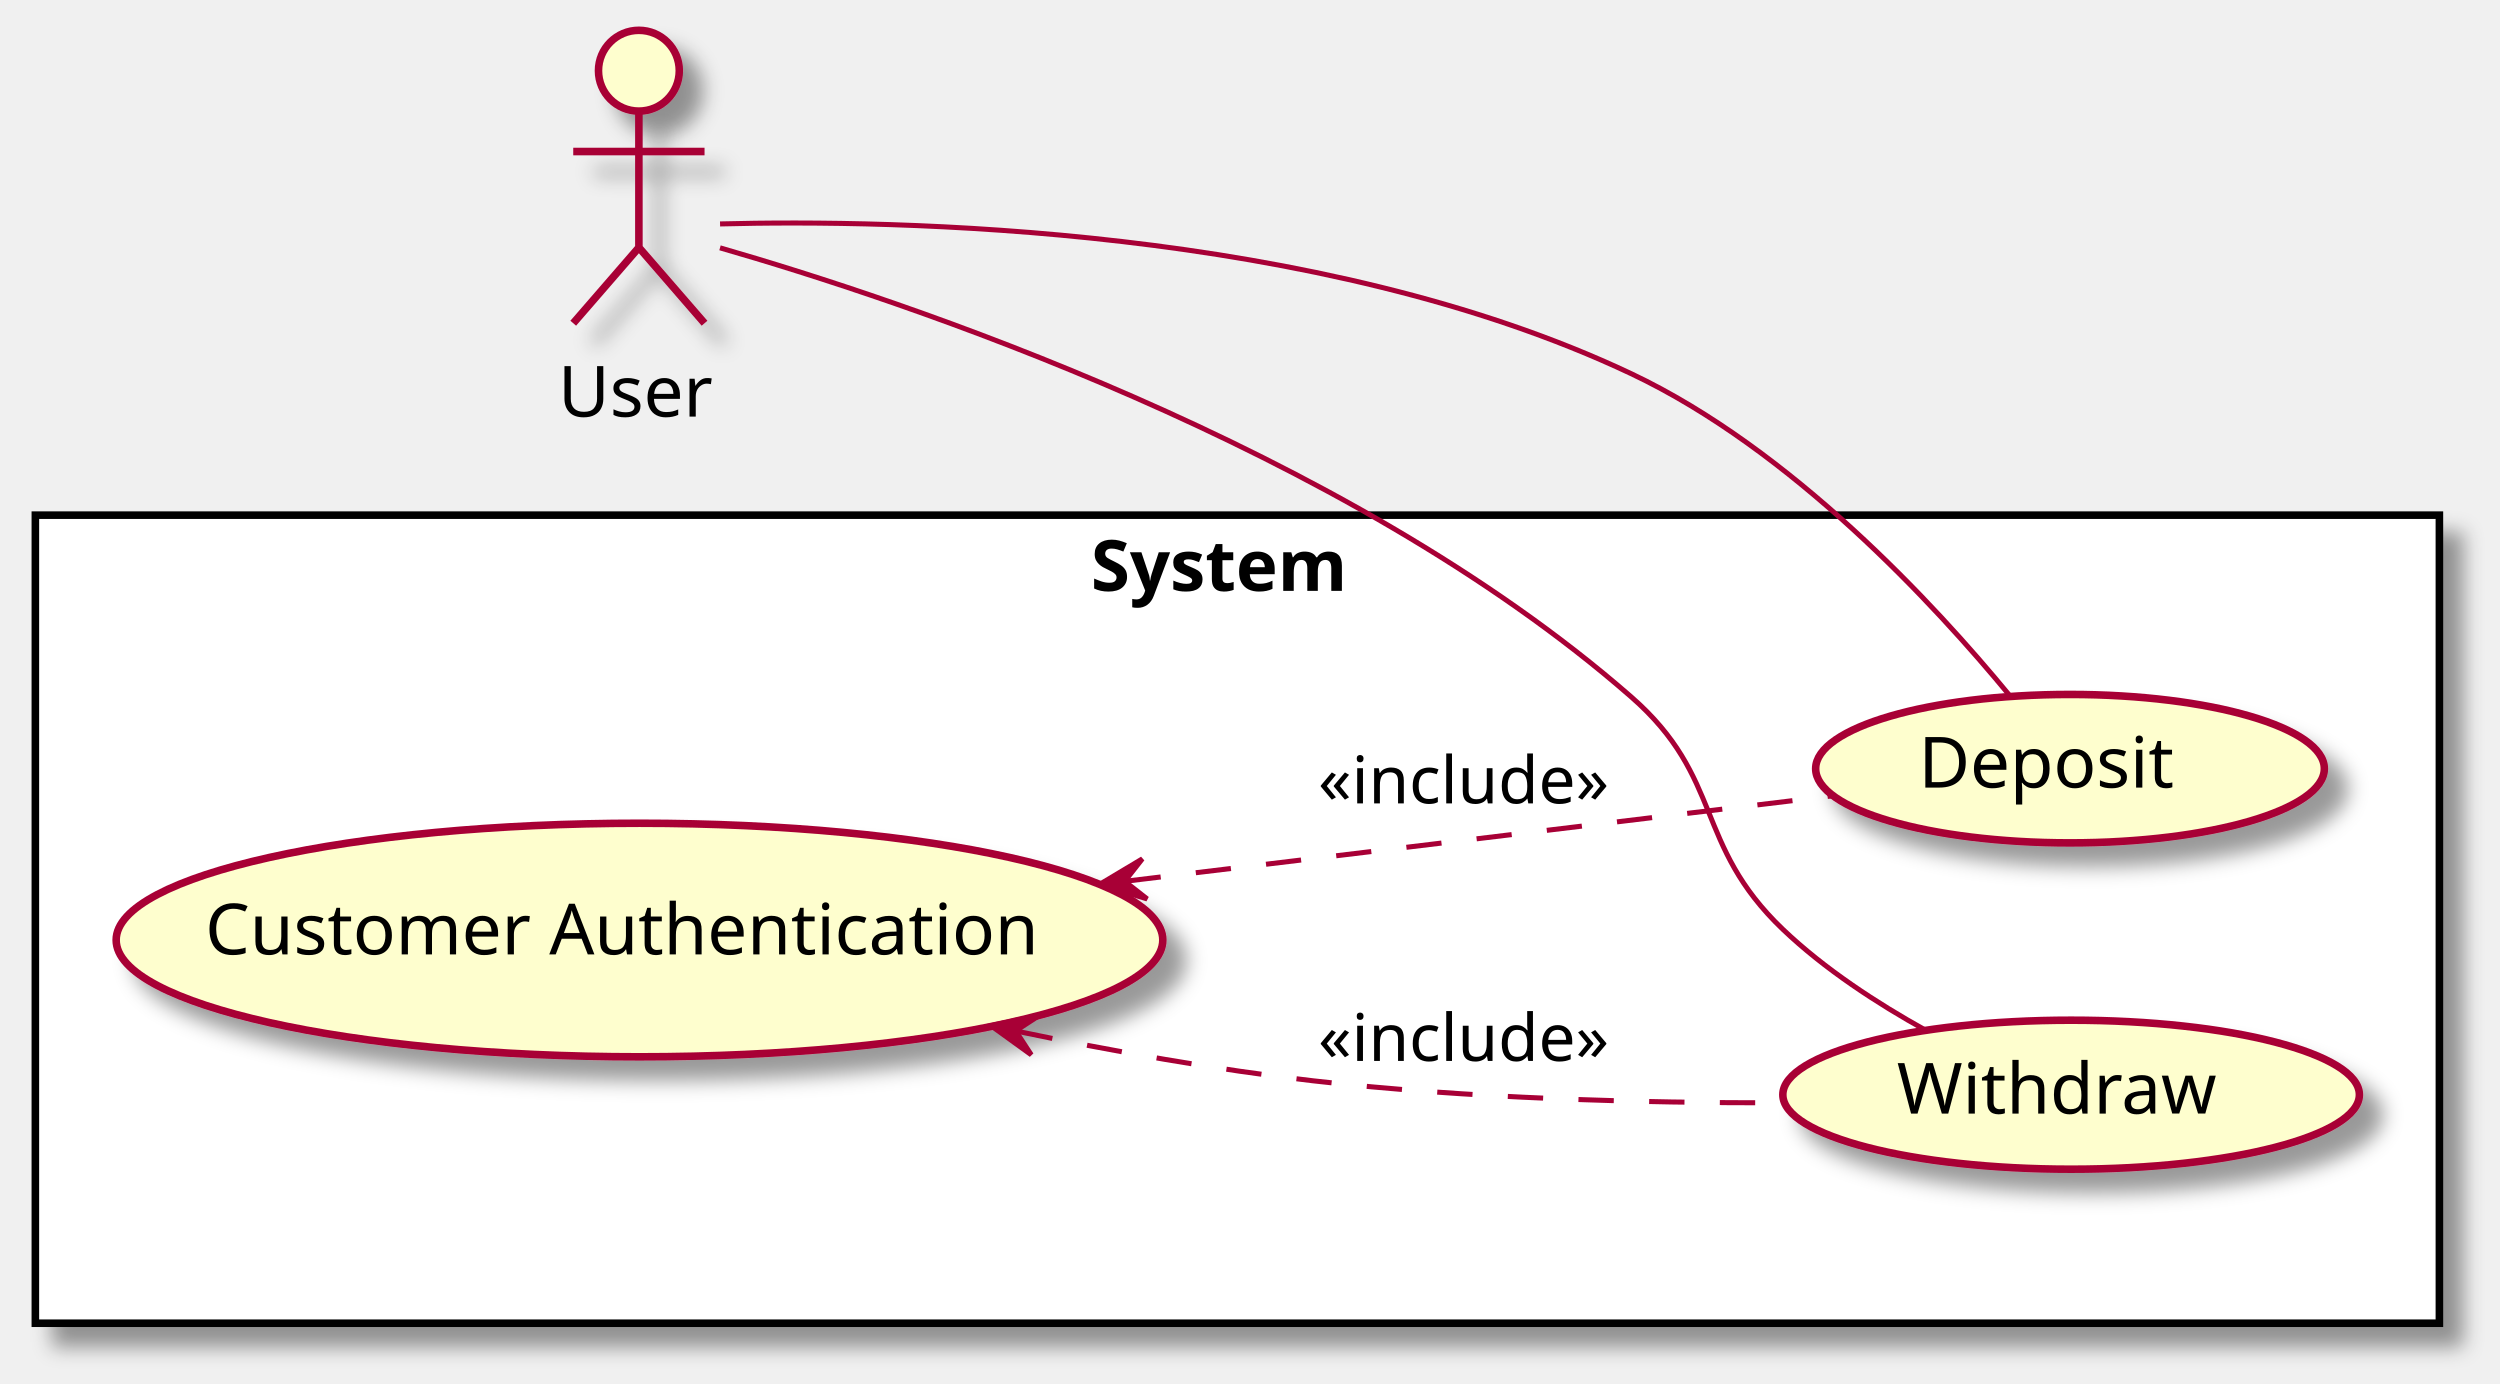
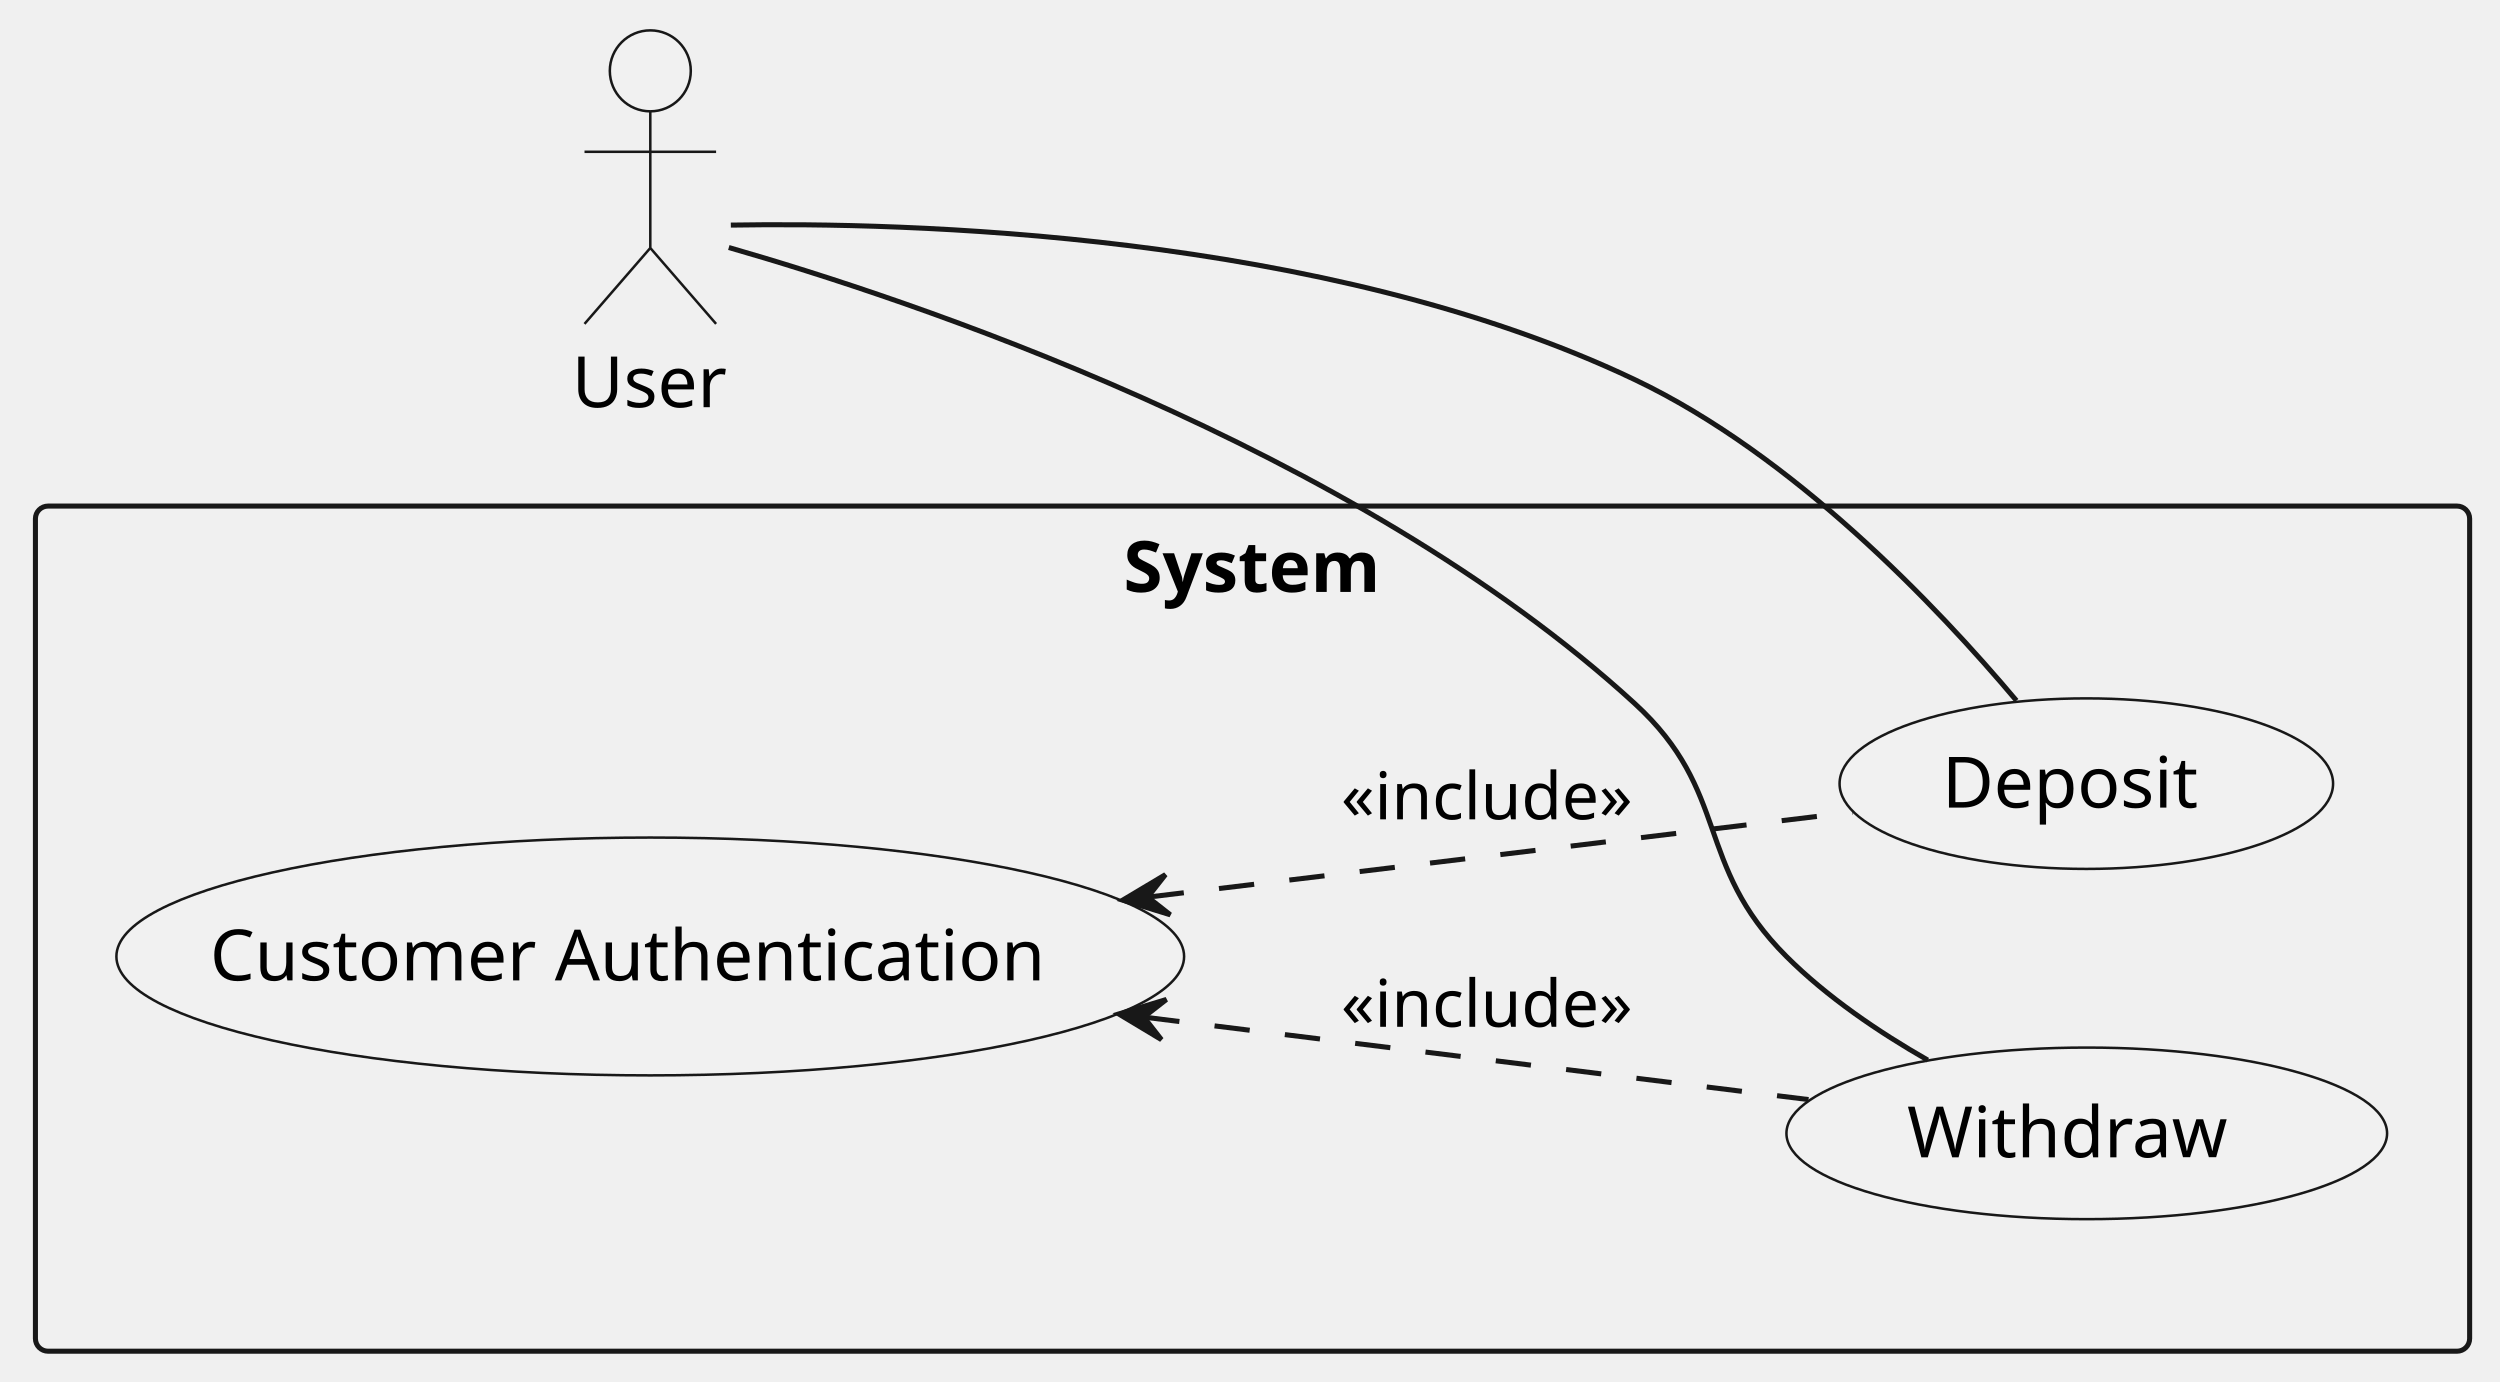
- <svg xmlns="http://www.w3.org/2000/svg" contentScriptType="application/ecmascript" contentStyleType="text/css" height="274px" preserveAspectRatio="none" style="width:495px;height:274px;background:#FFFFFF;" version="1.1" viewBox="0 0 495 274" width="495px" zoomAndPan="magnify">
-   <defs>
-     <filter height="300%" id="f11mwu96j6p72a" width="300%" x="-1" y="-1">
-       <feGaussianBlur result="blurOut" stdDeviation="2.0" />
-       <feColorMatrix in="blurOut" result="blurOut2" type="matrix" values="0 0 0 0 0 0 0 0 0 0 0 0 0 0 0 0 0 0 .4 0" />
-       <feOffset dx="4.0" dy="4.0" in="blurOut2" result="blurOut3" />
-       <feBlend in="SourceGraphic" in2="blurOut3" mode="normal" />
-     </filter>
-   </defs>
+ <svg xmlns="http://www.w3.org/2000/svg" contentStyleType="text/css" height="273px" preserveAspectRatio="none" style="width:494px;height:273px;background:#FFFFFF;" version="1.1" viewBox="0 0 494 273" width="494px" zoomAndPan="magnify">
+   <defs />
  <g>
-     <rect fill="#FFFFFF" filter="url(#f11mwu96j6p72a)" height="160" style="stroke:#000000;stroke-width:1.5;" width="476" x="7" y="102" />
-     <text fill="#000000" font-family="sans-serif" font-size="14" font-weight="bold" lengthAdjust="spacing" textLength="58" x="216" y="116.995">System</text>
-     <ellipse cx="409.861" cy="152.195" fill="#FEFECE" filter="url(#f11mwu96j6p72a)" rx="50.361" ry="14.695" style="stroke:#A80036;stroke-width:1.5;" />
-     <text fill="#000000" font-family="sans-serif" font-size="14" lengthAdjust="spacing" textLength="54" x="379.861" y="155.942">Deposit</text>
-     <ellipse cx="410.08" cy="216.751" fill="#FEFECE" filter="url(#f11mwu96j6p72a)" rx="57.08" ry="14.751" style="stroke:#A80036;stroke-width:1.5;" />
-     <text fill="#000000" font-family="sans-serif" font-size="14" lengthAdjust="spacing" textLength="63" x="375.58" y="220.499">Withdraw</text>
-     <ellipse cx="126.618" cy="186.124" fill="#FEFECE" filter="url(#f11mwu96j6p72a)" rx="103.618" ry="23.123" style="stroke:#A80036;stroke-width:1.5;" />
-     <text fill="#000000" font-family="sans-serif" font-size="14" lengthAdjust="spacing" textLength="172" x="40.618" y="188.97">Customer Authentication</text>
-     <ellipse cx="126.5" cy="14" fill="#FEFECE" filter="url(#f11mwu96j6p72a)" rx="8" ry="8" style="stroke:#A80036;stroke-width:1.5;" />
-     <path d="M126.5,22 L126.5,49 M113.5,30 L139.5,30 M126.5,49 L113.5,64 M126.5,49 L139.5,64 " fill="none" filter="url(#f11mwu96j6p72a)" style="stroke:#A80036;stroke-width:1.5;" />
-     <text fill="#000000" font-family="sans-serif" font-size="14" lengthAdjust="spacing" textLength="32" x="110.5" y="82.495">User</text>
-     <path d="M142.57,44.34 C176.54,43.46 260.97,44.65 323,74 C354.7,89 383.04,119.64 397.94,137.74 " fill="none" id="User-Deposit" style="stroke:#A80036;stroke-width:1.0;" />
-     <path d="M142.56,49.07 C177.6,59.16 265.99,88.15 323,138 C341.37,154.07 335.35,167.14 353,184 C361.24,191.87 371.69,198.67 381.33,204.02 " fill="none" id="User-Withdraw" style="stroke:#A80036;stroke-width:1.0;" />
-     <path d="M222.87,174.48 C270.16,168.77 325.11,162.13 362.98,157.56 " fill="none" id="Customer Authentication-backto-Deposit" style="stroke:#A80036;stroke-width:1.0;stroke-dasharray:7.0,7.0;" />
-     <polygon fill="#A80036" points="217.73,175.1,227.144,177.993,222.694,174.501,226.186,170.05,217.73,175.1" style="stroke:#A80036;stroke-width:1.0;" />
-     <text fill="#000000" font-family="sans-serif" font-size="13" lengthAdjust="spacing" textLength="61" x="261" y="159.067">«include»</text>
-     <path d="M201.51,204.21 C220.46,208.16 240.89,211.81 260,214 C290.59,217.51 324.94,218.4 352.94,218.36 " fill="none" id="Customer Authentication-backto-Withdraw" style="stroke:#A80036;stroke-width:1.0;stroke-dasharray:7.0,7.0;" />
-     <polygon fill="#A80036" points="196.21,203.08,204.193,208.848,201.103,204.11,205.841,201.02,196.21,203.08" style="stroke:#A80036;stroke-width:1.0;" />
-     <text fill="#000000" font-family="sans-serif" font-size="13" lengthAdjust="spacing" textLength="61" x="261" y="210.067">«include»</text>
+     <g id="cluster_System">
+       <rect height="167" rx="2.5" ry="2.5" style="stroke:#181818;stroke-width:1.0;fill:none;" width="481" x="7" y="100" />
+       <text fill="#000000" font-family="sans-serif" font-size="14" font-weight="bold" lengthAdjust="spacing" textLength="51" x="222" y="116.966">System</text>
+     </g>
+     <g id="elem_Deposit">
+       <ellipse cx="412.258" cy="154.849" fill="#F1F1F1" rx="48.758" ry="16.849" style="stroke:#181818;stroke-width:0.5;" />
+       <text fill="#000000" font-family="sans-serif" font-size="14" lengthAdjust="spacing" textLength="51" x="383.758" y="159.582">Deposit</text>
+     </g>
+     <g id="elem_Withdraw">
+       <ellipse cx="412.344" cy="223.953" fill="#F1F1F1" rx="59.344" ry="16.953" style="stroke:#181818;stroke-width:0.5;" />
+       <text fill="#000000" font-family="sans-serif" font-size="14" lengthAdjust="spacing" textLength="65" x="376.844" y="228.686">Withdraw</text>
+     </g>
+     <g id="elem_Customer Authentication">
+       <ellipse cx="128.489" cy="188.998" fill="#F1F1F1" rx="105.489" ry="23.498" style="stroke:#181818;stroke-width:0.5;" />
+       <text fill="#000000" font-family="sans-serif" font-size="14" lengthAdjust="spacing" textLength="168" x="41.489" y="193.731">Customer Authentication</text>
+     </g>
+     <g id="elem_User">
+       <ellipse cx="128.5" cy="14" fill="#F1F1F1" rx="8" ry="8" style="stroke:#181818;stroke-width:0.5;" />
+       <path d="M128.5,22 L128.5,49 M115.5,30 L141.5,30 M128.5,49 L115.5,64 M128.5,49 L141.5,64 " fill="none" style="stroke:#181818;stroke-width:0.5;" />
+       <text fill="#000000" font-family="sans-serif" font-size="14" lengthAdjust="spacing" textLength="31" x="113" y="80.466">User</text>
+     </g>
+     <g id="link_User_Deposit">
+       <path d="M144.41,44.48 C178.04,43.9 261.61,45.77 323,75 C354.42,89.96 382.71,119.74 398.45,138.44 " fill="none" id="User-Deposit" style="stroke:#181818;stroke-width:1.0;" />
+     </g>
+     <g id="link_User_Withdraw">
+       <path d="M144.01,48.91 C178.61,58.84 267.22,87.93 323,139 C342.12,156.5 334.66,170.69 353,189 C361.04,197.03 371.28,203.96 380.93,209.48 " fill="none" id="User-Withdraw" style="stroke:#181818;stroke-width:1.0;" />
+     </g>
+     <g id="link_Customer Authentication_Deposit">
+       <path d="M226.97,177.25 C274.18,171.56 328.6,164.99 366.05,160.48 " fill="none" id="Customer Authentication-backto-Deposit" style="stroke:#181818;stroke-width:1.0;stroke-dasharray:7.0,7.0;" />
+       <polygon fill="#181818" points="221.84,177.87,231.254,180.763,226.804,177.271,230.296,172.82,221.84,177.87" style="stroke:#181818;stroke-width:1.0;" />
+       <text fill="#000000" font-family="sans-serif" font-size="13" lengthAdjust="spacing" textLength="57" x="265" y="161.897">«include»</text>
+     </g>
+     <g id="link_Customer Authentication_Withdraw">
+       <path d="M226.1,200.99 C269.98,206.44 320.25,212.68 357.37,217.28 " fill="none" id="Customer Authentication-backto-Withdraw" style="stroke:#181818;stroke-width:1.0;stroke-dasharray:7.0,7.0;" />
+       <polygon fill="#181818" points="221.06,200.36,229.501,205.434,226.022,200.973,230.483,197.494,221.06,200.36" style="stroke:#181818;stroke-width:1.0;" />
+       <text fill="#000000" font-family="sans-serif" font-size="13" lengthAdjust="spacing" textLength="57" x="265" y="202.897">«include»</text>
+     </g>
  </g>
</svg>
